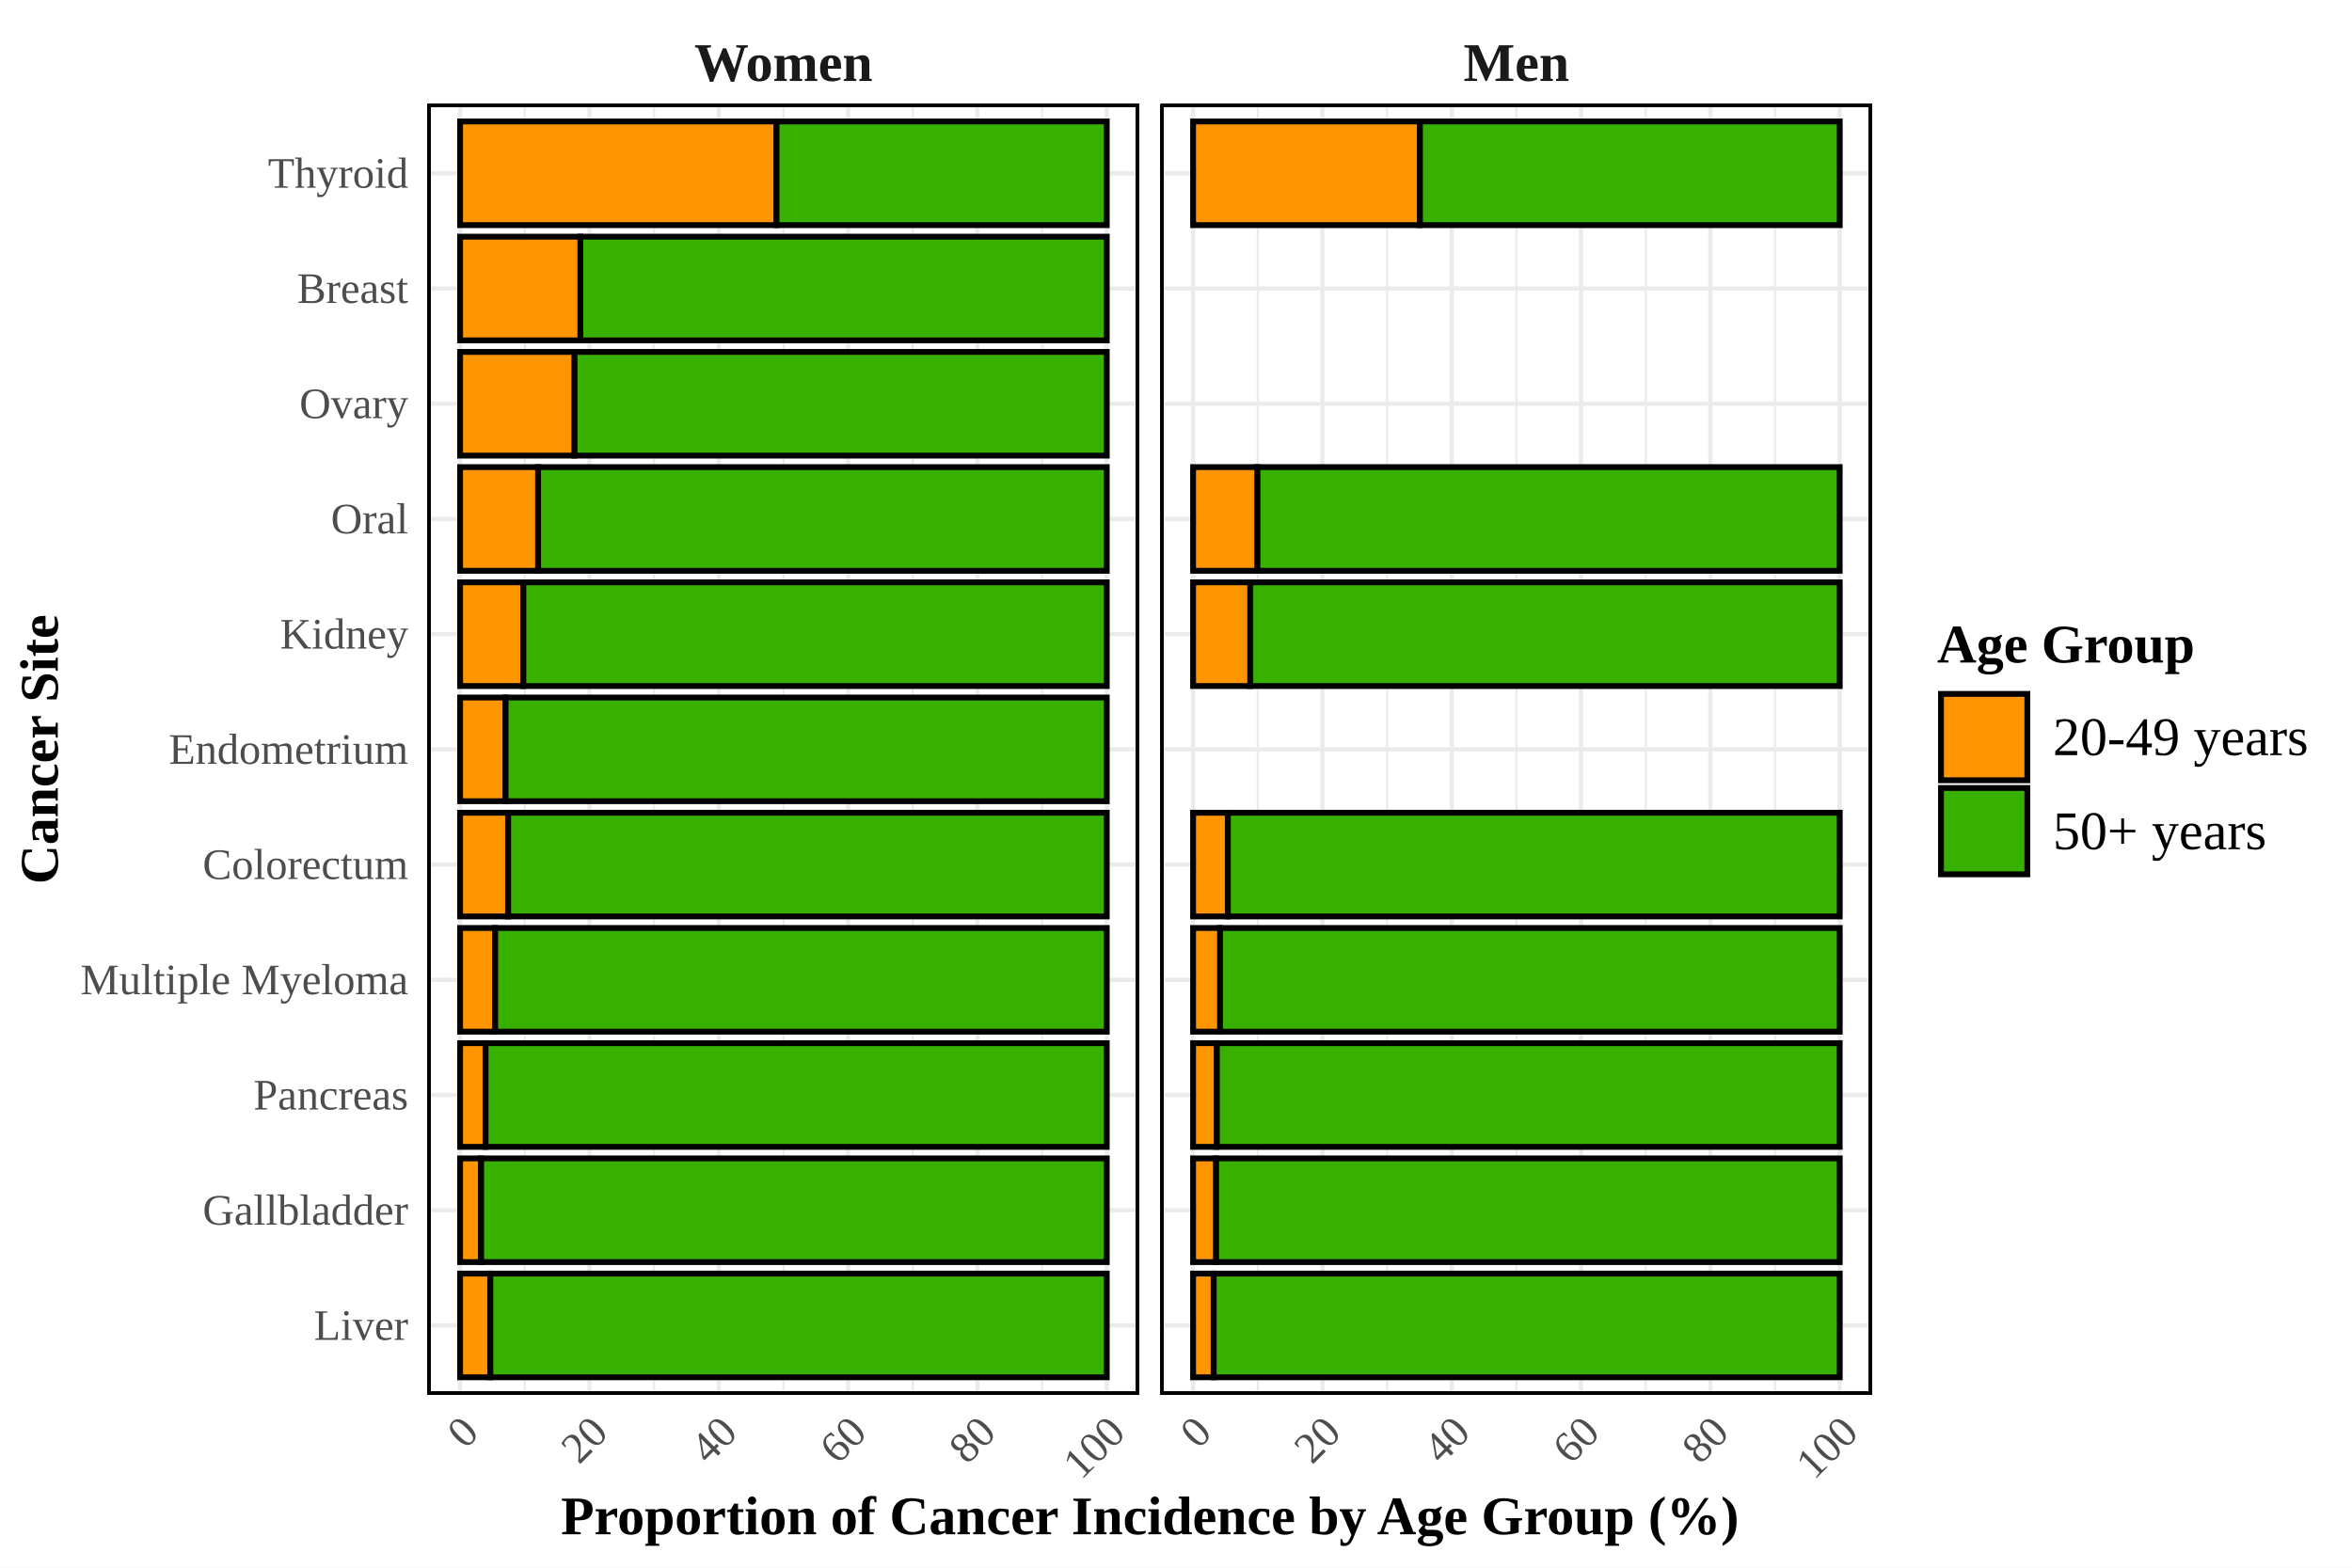
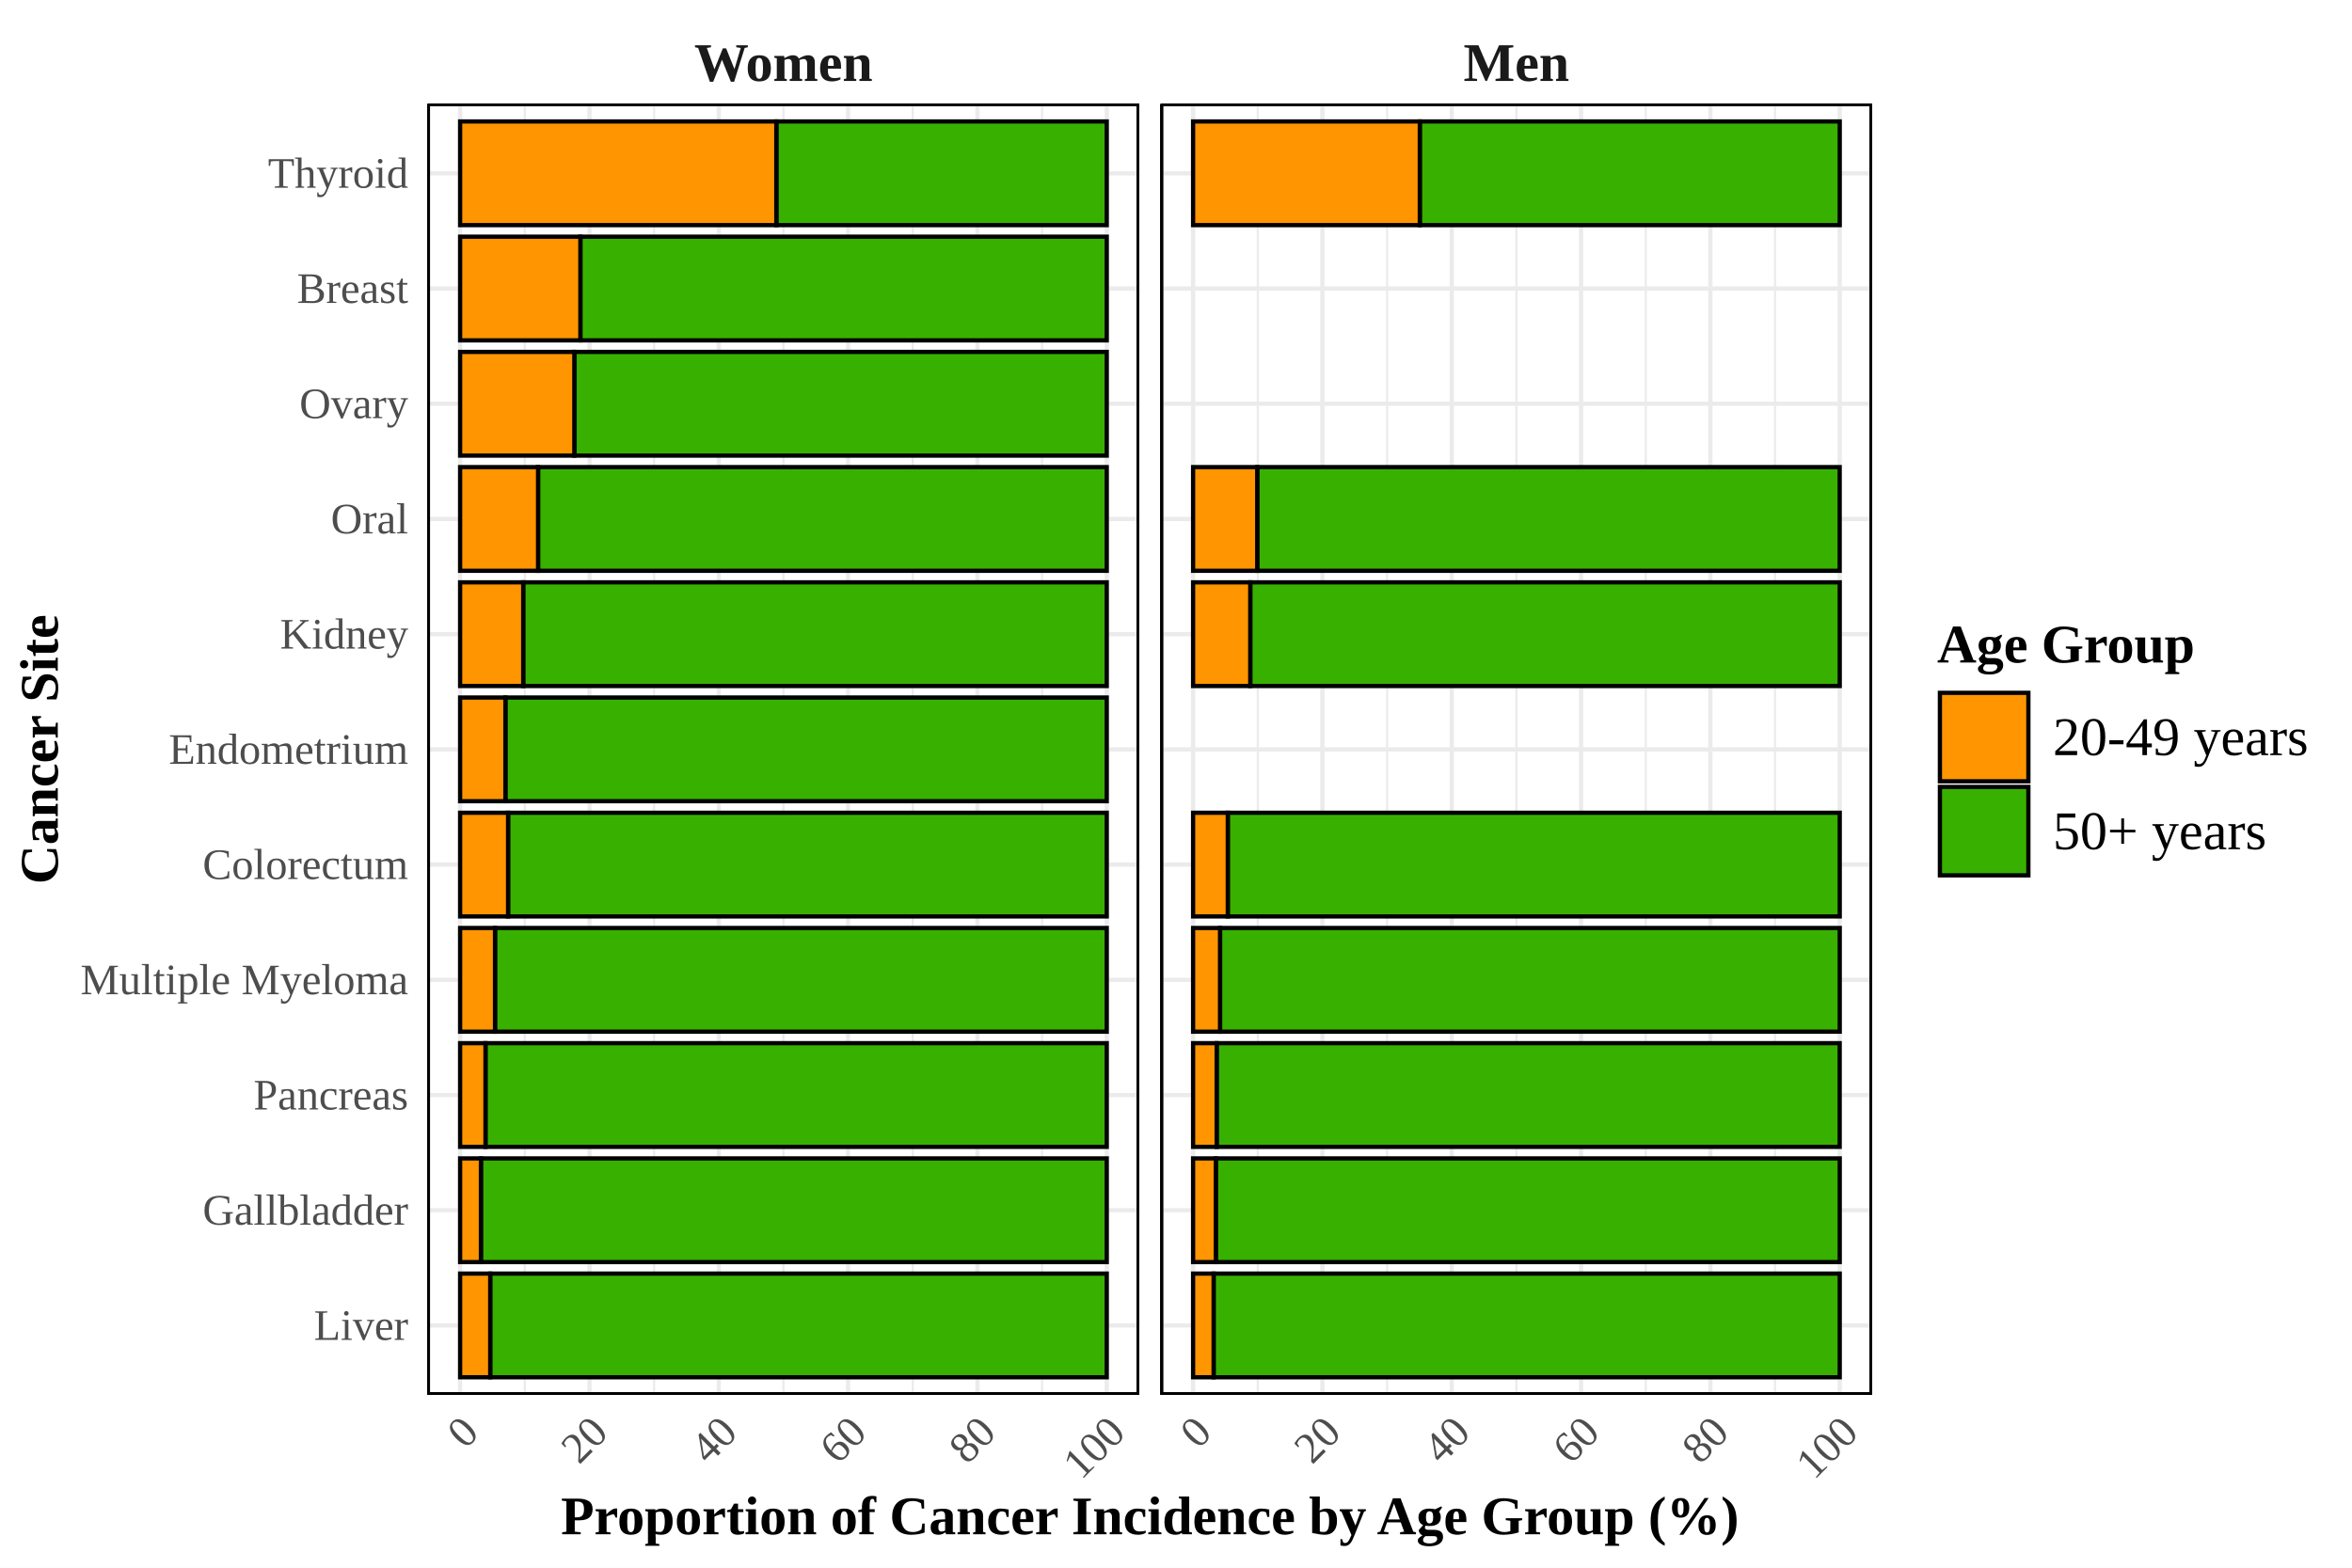
<svg xmlns="http://www.w3.org/2000/svg" class="svglite" width="432.00pt" height="288.00pt" viewBox="0 0 432.00 288.00">
  <defs>
    <style type="text/css">
    .svglite line, .svglite polyline, .svglite polygon, .svglite path, .svglite rect, .svglite circle {
      fill: none;
      stroke: #000000;
      stroke-linecap: round;
      stroke-linejoin: round;
      stroke-miterlimit: 10.00;
    }
    .svglite text {
      white-space: pre;
    }
  </style>
  </defs>
  <rect width="100%" height="100%" style="stroke: none; fill: #FFFFFF;" />
  <defs>
    <clipPath id="cpMC4wMHw0MzIuMDB8MC4wMHwyODguMDA=">
      <rect x="0.00" y="0.00" width="432.00" height="288.00" />
    </clipPath>
  </defs>
  <g clip-path="url(#cpMC4wMHw0MzIuMDB8MC4wMHwyODguMDA=)">
- </g>
+     <rect x="0" y="0.00" width="432.00" height="288.00" style="stroke-width: 0.78; stroke: none; fill: #FFFFFF;" />
+   </g>
  <defs>
    <clipPath id="cpNzguNTh8MjA5LjIyfDE5LjE0fDI1Ni4yMA==">
      <rect x="78.58" y="19.14" width="130.64" height="237.06" />
    </clipPath>
  </defs>
  <g clip-path="url(#cpNzguNTh8MjA5LjIyfDE5LjE0fDI1Ni4yMA==)">
    <polyline points="96.39,256.20 96.39,19.14 " style="stroke-width: 0.39; stroke: #EBEBEB; stroke-linecap: butt;" />
    <polyline points="120.14,256.20 120.14,19.14 " style="stroke-width: 0.39; stroke: #EBEBEB; stroke-linecap: butt;" />
    <polyline points="143.90,256.20 143.90,19.14 " style="stroke-width: 0.39; stroke: #EBEBEB; stroke-linecap: butt;" />
    <polyline points="167.65,256.20 167.65,19.14 " style="stroke-width: 0.39; stroke: #EBEBEB; stroke-linecap: butt;" />
    <polyline points="191.40,256.20 191.40,19.14 " style="stroke-width: 0.39; stroke: #EBEBEB; stroke-linecap: butt;" />
    <polyline points="78.58,243.50 209.22,243.50 " style="stroke-width: 0.78; stroke: #EBEBEB; stroke-linecap: butt;" />
    <polyline points="78.58,222.33 209.22,222.33 " style="stroke-width: 0.78; stroke: #EBEBEB; stroke-linecap: butt;" />
    <polyline points="78.58,201.17 209.22,201.17 " style="stroke-width: 0.78; stroke: #EBEBEB; stroke-linecap: butt;" />
    <polyline points="78.58,180.00 209.22,180.00 " style="stroke-width: 0.78; stroke: #EBEBEB; stroke-linecap: butt;" />
    <polyline points="78.58,158.83 209.22,158.83 " style="stroke-width: 0.78; stroke: #EBEBEB; stroke-linecap: butt;" />
    <polyline points="78.58,137.67 209.22,137.67 " style="stroke-width: 0.78; stroke: #EBEBEB; stroke-linecap: butt;" />
    <polyline points="78.58,116.50 209.22,116.50 " style="stroke-width: 0.78; stroke: #EBEBEB; stroke-linecap: butt;" />
    <polyline points="78.58,95.34 209.22,95.34 " style="stroke-width: 0.78; stroke: #EBEBEB; stroke-linecap: butt;" />
    <polyline points="78.58,74.17 209.22,74.17 " style="stroke-width: 0.78; stroke: #EBEBEB; stroke-linecap: butt;" />
    <polyline points="78.58,53.00 209.22,53.00 " style="stroke-width: 0.78; stroke: #EBEBEB; stroke-linecap: butt;" />
    <polyline points="78.58,31.84 209.22,31.84 " style="stroke-width: 0.78; stroke: #EBEBEB; stroke-linecap: butt;" />
    <polyline points="84.51,256.20 84.51,19.14 " style="stroke-width: 0.78; stroke: #EBEBEB; stroke-linecap: butt;" />
    <polyline points="108.27,256.20 108.27,19.14 " style="stroke-width: 0.78; stroke: #EBEBEB; stroke-linecap: butt;" />
    <polyline points="132.02,256.20 132.02,19.14 " style="stroke-width: 0.78; stroke: #EBEBEB; stroke-linecap: butt;" />
    <polyline points="155.77,256.20 155.77,19.14 " style="stroke-width: 0.78; stroke: #EBEBEB; stroke-linecap: butt;" />
    <polyline points="179.53,256.20 179.53,19.14 " style="stroke-width: 0.78; stroke: #EBEBEB; stroke-linecap: butt;" />
    <polyline points="203.28,256.20 203.28,19.14 " style="stroke-width: 0.78; stroke: #EBEBEB; stroke-linecap: butt;" />
-     <rect x="88.34" y="212.81" width="114.94" height="19.05" style="stroke-width: 1.07; stroke-linecap: butt; stroke-linejoin: miter; fill: #38B000;" />
-     <rect x="89.17" y="191.64" width="114.11" height="19.05" style="stroke-width: 1.07; stroke-linecap: butt; stroke-linejoin: miter; fill: #38B000;" />
-     <rect x="90.04" y="233.97" width="113.24" height="19.05" style="stroke-width: 1.07; stroke-linecap: butt; stroke-linejoin: miter; fill: #38B000;" />
-     <rect x="90.92" y="170.48" width="112.36" height="19.05" style="stroke-width: 1.07; stroke-linecap: butt; stroke-linejoin: miter; fill: #38B000;" />
-     <rect x="92.83" y="128.14" width="110.45" height="19.05" style="stroke-width: 1.07; stroke-linecap: butt; stroke-linejoin: miter; fill: #38B000;" />
-     <rect x="93.32" y="149.31" width="109.96" height="19.05" style="stroke-width: 1.07; stroke-linecap: butt; stroke-linejoin: miter; fill: #38B000;" />
-     <rect x="96.10" y="106.98" width="107.18" height="19.05" style="stroke-width: 1.07; stroke-linecap: butt; stroke-linejoin: miter; fill: #38B000;" />
-     <rect x="98.83" y="85.81" width="104.45" height="19.05" style="stroke-width: 1.07; stroke-linecap: butt; stroke-linejoin: miter; fill: #38B000;" />
-     <rect x="105.49" y="64.65" width="97.79" height="19.05" style="stroke-width: 1.07; stroke-linecap: butt; stroke-linejoin: miter; fill: #38B000;" />
-     <rect x="106.60" y="43.48" width="96.68" height="19.05" style="stroke-width: 1.07; stroke-linecap: butt; stroke-linejoin: miter; fill: #38B000;" />
-     <rect x="142.60" y="22.31" width="60.68" height="19.05" style="stroke-width: 1.07; stroke-linecap: butt; stroke-linejoin: miter; fill: #38B000;" />
-     <rect x="84.51" y="43.48" width="22.09" height="19.05" style="stroke-width: 1.07; stroke-linecap: butt; stroke-linejoin: miter; fill: #FF9500;" />
-     <rect x="84.51" y="149.31" width="8.81" height="19.05" style="stroke-width: 1.07; stroke-linecap: butt; stroke-linejoin: miter; fill: #FF9500;" />
-     <rect x="84.51" y="128.14" width="8.32" height="19.05" style="stroke-width: 1.07; stroke-linecap: butt; stroke-linejoin: miter; fill: #FF9500;" />
-     <rect x="84.51" y="212.81" width="3.82" height="19.05" style="stroke-width: 1.07; stroke-linecap: butt; stroke-linejoin: miter; fill: #FF9500;" />
-     <rect x="84.51" y="106.98" width="11.59" height="19.05" style="stroke-width: 1.07; stroke-linecap: butt; stroke-linejoin: miter; fill: #FF9500;" />
-     <rect x="84.51" y="233.97" width="5.53" height="19.05" style="stroke-width: 1.07; stroke-linecap: butt; stroke-linejoin: miter; fill: #FF9500;" />
-     <rect x="84.51" y="170.48" width="6.41" height="19.05" style="stroke-width: 1.07; stroke-linecap: butt; stroke-linejoin: miter; fill: #FF9500;" />
-     <rect x="84.51" y="85.81" width="14.32" height="19.05" style="stroke-width: 1.07; stroke-linecap: butt; stroke-linejoin: miter; fill: #FF9500;" />
-     <rect x="84.51" y="64.65" width="20.98" height="19.05" style="stroke-width: 1.07; stroke-linecap: butt; stroke-linejoin: miter; fill: #FF9500;" />
-     <rect x="84.51" y="191.64" width="4.66" height="19.05" style="stroke-width: 1.07; stroke-linecap: butt; stroke-linejoin: miter; fill: #FF9500;" />
-     <rect x="84.51" y="22.31" width="58.08" height="19.05" style="stroke-width: 1.07; stroke-linecap: butt; stroke-linejoin: miter; fill: #FF9500;" />
-     <rect x="78.58" y="19.14" width="130.64" height="237.06" style="stroke-width: 1.07; stroke-linecap: butt; stroke-linejoin: miter;" />
-     <rect x="78.58" y="19.14" width="130.64" height="237.06" style="stroke-width: 1.07; stroke-linecap: butt; stroke-linejoin: miter;" />
-     <rect x="78.58" y="19.14" width="130.64" height="237.06" style="stroke-width: 1.07; stroke-linecap: butt; stroke-linejoin: miter;" />
-     <rect x="78.58" y="19.14" width="130.64" height="237.06" style="stroke-width: 1.07; stroke-linecap: butt; stroke-linejoin: miter;" />
-     <rect x="78.58" y="19.14" width="130.64" height="237.06" style="stroke-width: 1.07; stroke-linecap: butt; stroke-linejoin: miter;" />
-     <rect x="78.58" y="19.14" width="130.64" height="237.06" style="stroke-width: 1.07; stroke-linecap: butt; stroke-linejoin: miter;" />
-     <rect x="78.58" y="19.14" width="130.64" height="237.06" style="stroke-width: 1.07; stroke-linecap: butt; stroke-linejoin: miter;" />
-     <rect x="78.58" y="19.14" width="130.64" height="237.06" style="stroke-width: 1.07; stroke-linecap: butt; stroke-linejoin: miter;" />
-     <rect x="78.58" y="19.14" width="130.64" height="237.06" style="stroke-width: 1.07; stroke-linecap: butt; stroke-linejoin: miter;" />
-     <rect x="78.58" y="19.14" width="130.64" height="237.06" style="stroke-width: 1.07; stroke-linecap: butt; stroke-linejoin: miter;" />
-     <rect x="78.58" y="19.14" width="130.64" height="237.06" style="stroke-width: 1.07; stroke-linecap: butt; stroke-linejoin: miter;" />
-     <rect x="78.58" y="19.14" width="130.64" height="237.06" style="stroke-width: 1.07; stroke-linecap: butt; stroke-linejoin: miter;" />
-     <rect x="78.58" y="19.14" width="130.64" height="237.06" style="stroke-width: 1.07; stroke-linecap: butt; stroke-linejoin: miter;" />
-     <rect x="78.58" y="19.14" width="130.64" height="237.06" style="stroke-width: 1.07; stroke-linecap: butt; stroke-linejoin: miter;" />
-     <rect x="78.58" y="19.14" width="130.64" height="237.06" style="stroke-width: 1.07; stroke-linecap: butt; stroke-linejoin: miter;" />
-     <rect x="78.58" y="19.14" width="130.64" height="237.06" style="stroke-width: 1.07; stroke-linecap: butt; stroke-linejoin: miter;" />
-     <rect x="78.58" y="19.14" width="130.64" height="237.06" style="stroke-width: 1.07; stroke-linecap: butt; stroke-linejoin: miter;" />
-     <rect x="78.58" y="19.14" width="130.64" height="237.06" style="stroke-width: 1.07; stroke-linecap: butt; stroke-linejoin: miter;" />
-     <rect x="78.58" y="19.14" width="130.64" height="237.06" style="stroke-width: 1.07; stroke-linecap: butt; stroke-linejoin: miter;" />
-     <rect x="78.58" y="19.14" width="130.64" height="237.06" style="stroke-width: 1.07; stroke-linecap: butt; stroke-linejoin: miter;" />
-     <rect x="78.58" y="19.14" width="130.64" height="237.06" style="stroke-width: 1.07; stroke-linecap: butt; stroke-linejoin: miter;" />
-     <rect x="78.58" y="19.14" width="130.64" height="237.06" style="stroke-width: 1.07; stroke-linecap: butt; stroke-linejoin: miter;" />
+     <rect x="88.34" y="212.81" width="114.94" height="19.05" style="stroke-width: 0.78; stroke-linecap: butt; stroke-linejoin: miter; fill: #38B000;" />
+     <rect x="89.17" y="191.64" width="114.11" height="19.05" style="stroke-width: 0.78; stroke-linecap: butt; stroke-linejoin: miter; fill: #38B000;" />
+     <rect x="90.04" y="233.97" width="113.24" height="19.05" style="stroke-width: 0.78; stroke-linecap: butt; stroke-linejoin: miter; fill: #38B000;" />
+     <rect x="90.92" y="170.48" width="112.36" height="19.05" style="stroke-width: 0.78; stroke-linecap: butt; stroke-linejoin: miter; fill: #38B000;" />
+     <rect x="92.83" y="128.14" width="110.45" height="19.05" style="stroke-width: 0.78; stroke-linecap: butt; stroke-linejoin: miter; fill: #38B000;" />
+     <rect x="93.32" y="149.31" width="109.96" height="19.05" style="stroke-width: 0.78; stroke-linecap: butt; stroke-linejoin: miter; fill: #38B000;" />
+     <rect x="96.10" y="106.98" width="107.18" height="19.05" style="stroke-width: 0.78; stroke-linecap: butt; stroke-linejoin: miter; fill: #38B000;" />
+     <rect x="98.83" y="85.81" width="104.45" height="19.05" style="stroke-width: 0.78; stroke-linecap: butt; stroke-linejoin: miter; fill: #38B000;" />
+     <rect x="105.49" y="64.65" width="97.79" height="19.05" style="stroke-width: 0.78; stroke-linecap: butt; stroke-linejoin: miter; fill: #38B000;" />
+     <rect x="106.60" y="43.48" width="96.68" height="19.05" style="stroke-width: 0.78; stroke-linecap: butt; stroke-linejoin: miter; fill: #38B000;" />
+     <rect x="142.60" y="22.31" width="60.68" height="19.05" style="stroke-width: 0.78; stroke-linecap: butt; stroke-linejoin: miter; fill: #38B000;" />
+     <rect x="84.51" y="43.48" width="22.09" height="19.05" style="stroke-width: 0.78; stroke-linecap: butt; stroke-linejoin: miter; fill: #FF9500;" />
+     <rect x="84.51" y="149.31" width="8.81" height="19.05" style="stroke-width: 0.78; stroke-linecap: butt; stroke-linejoin: miter; fill: #FF9500;" />
+     <rect x="84.51" y="128.14" width="8.32" height="19.05" style="stroke-width: 0.78; stroke-linecap: butt; stroke-linejoin: miter; fill: #FF9500;" />
+     <rect x="84.51" y="212.81" width="3.82" height="19.05" style="stroke-width: 0.78; stroke-linecap: butt; stroke-linejoin: miter; fill: #FF9500;" />
+     <rect x="84.51" y="106.98" width="11.59" height="19.05" style="stroke-width: 0.78; stroke-linecap: butt; stroke-linejoin: miter; fill: #FF9500;" />
+     <rect x="84.51" y="233.97" width="5.53" height="19.05" style="stroke-width: 0.78; stroke-linecap: butt; stroke-linejoin: miter; fill: #FF9500;" />
+     <rect x="84.51" y="170.48" width="6.41" height="19.05" style="stroke-width: 0.78; stroke-linecap: butt; stroke-linejoin: miter; fill: #FF9500;" />
+     <rect x="84.51" y="85.81" width="14.32" height="19.05" style="stroke-width: 0.78; stroke-linecap: butt; stroke-linejoin: miter; fill: #FF9500;" />
+     <rect x="84.51" y="64.65" width="20.98" height="19.05" style="stroke-width: 0.78; stroke-linecap: butt; stroke-linejoin: miter; fill: #FF9500;" />
+     <rect x="84.51" y="191.64" width="4.66" height="19.05" style="stroke-width: 0.78; stroke-linecap: butt; stroke-linejoin: miter; fill: #FF9500;" />
+     <rect x="84.51" y="22.31" width="58.08" height="19.05" style="stroke-width: 0.78; stroke-linecap: butt; stroke-linejoin: miter; fill: #FF9500;" />
+     <rect x="78.58" y="19.14" width="130.64" height="237.06" style="stroke-width: 0.78; stroke-linecap: butt; stroke-linejoin: miter;" />
+     <rect x="78.58" y="19.14" width="130.64" height="237.06" style="stroke-width: 0.78; stroke-linecap: butt; stroke-linejoin: miter;" />
+     <rect x="78.58" y="19.14" width="130.64" height="237.06" style="stroke-width: 0.78; stroke-linecap: butt; stroke-linejoin: miter;" />
+     <rect x="78.58" y="19.14" width="130.64" height="237.06" style="stroke-width: 0.78; stroke-linecap: butt; stroke-linejoin: miter;" />
+     <rect x="78.58" y="19.14" width="130.64" height="237.06" style="stroke-width: 0.78; stroke-linecap: butt; stroke-linejoin: miter;" />
+     <rect x="78.58" y="19.14" width="130.64" height="237.06" style="stroke-width: 0.78; stroke-linecap: butt; stroke-linejoin: miter;" />
+     <rect x="78.58" y="19.14" width="130.64" height="237.06" style="stroke-width: 0.78; stroke-linecap: butt; stroke-linejoin: miter;" />
+     <rect x="78.58" y="19.14" width="130.64" height="237.06" style="stroke-width: 0.78; stroke-linecap: butt; stroke-linejoin: miter;" />
+     <rect x="78.58" y="19.14" width="130.64" height="237.06" style="stroke-width: 0.78; stroke-linecap: butt; stroke-linejoin: miter;" />
+     <rect x="78.58" y="19.14" width="130.64" height="237.06" style="stroke-width: 0.78; stroke-linecap: butt; stroke-linejoin: miter;" />
+     <rect x="78.58" y="19.14" width="130.64" height="237.06" style="stroke-width: 0.78; stroke-linecap: butt; stroke-linejoin: miter;" />
+     <rect x="78.58" y="19.14" width="130.64" height="237.06" style="stroke-width: 0.78; stroke-linecap: butt; stroke-linejoin: miter;" />
+     <rect x="78.58" y="19.14" width="130.64" height="237.06" style="stroke-width: 0.78; stroke-linecap: butt; stroke-linejoin: miter;" />
+     <rect x="78.58" y="19.14" width="130.64" height="237.06" style="stroke-width: 0.78; stroke-linecap: butt; stroke-linejoin: miter;" />
+     <rect x="78.58" y="19.14" width="130.64" height="237.06" style="stroke-width: 0.78; stroke-linecap: butt; stroke-linejoin: miter;" />
+     <rect x="78.58" y="19.14" width="130.64" height="237.06" style="stroke-width: 0.78; stroke-linecap: butt; stroke-linejoin: miter;" />
+     <rect x="78.58" y="19.14" width="130.64" height="237.06" style="stroke-width: 0.78; stroke-linecap: butt; stroke-linejoin: miter;" />
+     <rect x="78.58" y="19.14" width="130.64" height="237.06" style="stroke-width: 0.78; stroke-linecap: butt; stroke-linejoin: miter;" />
+     <rect x="78.58" y="19.14" width="130.64" height="237.06" style="stroke-width: 0.78; stroke-linecap: butt; stroke-linejoin: miter;" />
+     <rect x="78.58" y="19.14" width="130.64" height="237.06" style="stroke-width: 0.78; stroke-linecap: butt; stroke-linejoin: miter;" />
+     <rect x="78.58" y="19.14" width="130.64" height="237.06" style="stroke-width: 0.78; stroke-linecap: butt; stroke-linejoin: miter;" />
+     <rect x="78.58" y="19.14" width="130.64" height="237.06" style="stroke-width: 0.78; stroke-linecap: butt; stroke-linejoin: miter;" />
  </g>
  <g clip-path="url(#cpMC4wMHw0MzIuMDB8MC4wMHwyODguMDA=)">
</g>
  <defs>
    <clipPath id="cpMjEzLjIwfDM0My44NHwxOS4xNHwyNTYuMjA=">
      <rect x="213.20" y="19.14" width="130.64" height="237.06" />
    </clipPath>
  </defs>
  <g clip-path="url(#cpMjEzLjIwfDM0My44NHwxOS4xNHwyNTYuMjA=)">
    <polyline points="231.02,256.20 231.02,19.14 " style="stroke-width: 0.39; stroke: #EBEBEB; stroke-linecap: butt;" />
    <polyline points="254.77,256.20 254.77,19.14 " style="stroke-width: 0.39; stroke: #EBEBEB; stroke-linecap: butt;" />
    <polyline points="278.52,256.20 278.52,19.14 " style="stroke-width: 0.39; stroke: #EBEBEB; stroke-linecap: butt;" />
    <polyline points="302.28,256.20 302.28,19.14 " style="stroke-width: 0.39; stroke: #EBEBEB; stroke-linecap: butt;" />
    <polyline points="326.03,256.20 326.03,19.14 " style="stroke-width: 0.39; stroke: #EBEBEB; stroke-linecap: butt;" />
    <polyline points="213.20,243.50 343.84,243.50 " style="stroke-width: 0.78; stroke: #EBEBEB; stroke-linecap: butt;" />
    <polyline points="213.20,222.33 343.84,222.33 " style="stroke-width: 0.78; stroke: #EBEBEB; stroke-linecap: butt;" />
    <polyline points="213.20,201.17 343.84,201.17 " style="stroke-width: 0.78; stroke: #EBEBEB; stroke-linecap: butt;" />
    <polyline points="213.20,180.00 343.84,180.00 " style="stroke-width: 0.78; stroke: #EBEBEB; stroke-linecap: butt;" />
    <polyline points="213.20,158.83 343.84,158.83 " style="stroke-width: 0.78; stroke: #EBEBEB; stroke-linecap: butt;" />
    <polyline points="213.20,137.67 343.84,137.67 " style="stroke-width: 0.78; stroke: #EBEBEB; stroke-linecap: butt;" />
    <polyline points="213.20,116.50 343.84,116.50 " style="stroke-width: 0.78; stroke: #EBEBEB; stroke-linecap: butt;" />
    <polyline points="213.20,95.34 343.84,95.34 " style="stroke-width: 0.78; stroke: #EBEBEB; stroke-linecap: butt;" />
    <polyline points="213.20,74.17 343.84,74.17 " style="stroke-width: 0.78; stroke: #EBEBEB; stroke-linecap: butt;" />
    <polyline points="213.20,53.00 343.84,53.00 " style="stroke-width: 0.78; stroke: #EBEBEB; stroke-linecap: butt;" />
    <polyline points="213.20,31.84 343.84,31.84 " style="stroke-width: 0.78; stroke: #EBEBEB; stroke-linecap: butt;" />
    <polyline points="219.14,256.20 219.14,19.14 " style="stroke-width: 0.78; stroke: #EBEBEB; stroke-linecap: butt;" />
    <polyline points="242.89,256.20 242.89,19.14 " style="stroke-width: 0.78; stroke: #EBEBEB; stroke-linecap: butt;" />
    <polyline points="266.65,256.20 266.65,19.14 " style="stroke-width: 0.78; stroke: #EBEBEB; stroke-linecap: butt;" />
    <polyline points="290.40,256.20 290.40,19.14 " style="stroke-width: 0.78; stroke: #EBEBEB; stroke-linecap: butt;" />
    <polyline points="314.15,256.20 314.15,19.14 " style="stroke-width: 0.78; stroke: #EBEBEB; stroke-linecap: butt;" />
    <polyline points="337.91,256.20 337.91,19.14 " style="stroke-width: 0.78; stroke: #EBEBEB; stroke-linecap: butt;" />
-     <rect x="222.91" y="233.97" width="115.00" height="19.05" style="stroke-width: 1.07; stroke-linecap: butt; stroke-linejoin: miter; fill: #38B000;" />
-     <rect x="223.33" y="212.81" width="114.58" height="19.05" style="stroke-width: 1.07; stroke-linecap: butt; stroke-linejoin: miter; fill: #38B000;" />
-     <rect x="223.47" y="191.64" width="114.43" height="19.05" style="stroke-width: 1.07; stroke-linecap: butt; stroke-linejoin: miter; fill: #38B000;" />
-     <rect x="224.09" y="170.48" width="113.82" height="19.05" style="stroke-width: 1.07; stroke-linecap: butt; stroke-linejoin: miter; fill: #38B000;" />
-     <rect x="225.51" y="149.31" width="112.40" height="19.05" style="stroke-width: 1.07; stroke-linecap: butt; stroke-linejoin: miter; fill: #38B000;" />
-     <rect x="229.64" y="106.98" width="108.27" height="19.05" style="stroke-width: 1.07; stroke-linecap: butt; stroke-linejoin: miter; fill: #38B000;" />
-     <rect x="230.92" y="85.81" width="106.98" height="19.05" style="stroke-width: 1.07; stroke-linecap: butt; stroke-linejoin: miter; fill: #38B000;" />
-     <rect x="260.78" y="22.31" width="77.13" height="19.05" style="stroke-width: 1.07; stroke-linecap: butt; stroke-linejoin: miter; fill: #38B000;" />
-     <rect x="219.14" y="22.31" width="41.64" height="19.05" style="stroke-width: 1.07; stroke-linecap: butt; stroke-linejoin: miter; fill: #FF9500;" />
-     <rect x="219.14" y="85.81" width="11.78" height="19.05" style="stroke-width: 1.07; stroke-linecap: butt; stroke-linejoin: miter; fill: #FF9500;" />
-     <rect x="219.14" y="106.98" width="10.50" height="19.05" style="stroke-width: 1.07; stroke-linecap: butt; stroke-linejoin: miter; fill: #FF9500;" />
-     <rect x="219.14" y="149.31" width="6.37" height="19.05" style="stroke-width: 1.07; stroke-linecap: butt; stroke-linejoin: miter; fill: #FF9500;" />
-     <rect x="219.14" y="170.48" width="4.95" height="19.05" style="stroke-width: 1.07; stroke-linecap: butt; stroke-linejoin: miter; fill: #FF9500;" />
-     <rect x="219.14" y="191.64" width="4.33" height="19.05" style="stroke-width: 1.07; stroke-linecap: butt; stroke-linejoin: miter; fill: #FF9500;" />
-     <rect x="219.14" y="212.81" width="4.18" height="19.05" style="stroke-width: 1.07; stroke-linecap: butt; stroke-linejoin: miter; fill: #FF9500;" />
-     <rect x="219.14" y="233.97" width="3.77" height="19.05" style="stroke-width: 1.07; stroke-linecap: butt; stroke-linejoin: miter; fill: #FF9500;" />
-     <rect x="213.20" y="19.14" width="130.64" height="237.06" style="stroke-width: 1.07; stroke-linecap: butt; stroke-linejoin: miter;" />
-     <rect x="213.20" y="19.14" width="130.64" height="237.06" style="stroke-width: 1.07; stroke-linecap: butt; stroke-linejoin: miter;" />
-     <rect x="213.20" y="19.14" width="130.64" height="237.06" style="stroke-width: 1.07; stroke-linecap: butt; stroke-linejoin: miter;" />
-     <rect x="213.20" y="19.14" width="130.64" height="237.06" style="stroke-width: 1.07; stroke-linecap: butt; stroke-linejoin: miter;" />
-     <rect x="213.20" y="19.14" width="130.64" height="237.06" style="stroke-width: 1.07; stroke-linecap: butt; stroke-linejoin: miter;" />
-     <rect x="213.20" y="19.14" width="130.64" height="237.06" style="stroke-width: 1.07; stroke-linecap: butt; stroke-linejoin: miter;" />
-     <rect x="213.20" y="19.14" width="130.64" height="237.06" style="stroke-width: 1.07; stroke-linecap: butt; stroke-linejoin: miter;" />
-     <rect x="213.20" y="19.14" width="130.64" height="237.06" style="stroke-width: 1.07; stroke-linecap: butt; stroke-linejoin: miter;" />
-     <rect x="213.20" y="19.14" width="130.64" height="237.06" style="stroke-width: 1.07; stroke-linecap: butt; stroke-linejoin: miter;" />
-     <rect x="213.20" y="19.14" width="130.64" height="237.06" style="stroke-width: 1.07; stroke-linecap: butt; stroke-linejoin: miter;" />
-     <rect x="213.20" y="19.14" width="130.64" height="237.06" style="stroke-width: 1.07; stroke-linecap: butt; stroke-linejoin: miter;" />
-     <rect x="213.20" y="19.14" width="130.64" height="237.06" style="stroke-width: 1.07; stroke-linecap: butt; stroke-linejoin: miter;" />
-     <rect x="213.20" y="19.14" width="130.64" height="237.06" style="stroke-width: 1.07; stroke-linecap: butt; stroke-linejoin: miter;" />
-     <rect x="213.20" y="19.14" width="130.64" height="237.06" style="stroke-width: 1.07; stroke-linecap: butt; stroke-linejoin: miter;" />
-     <rect x="213.20" y="19.14" width="130.64" height="237.06" style="stroke-width: 1.07; stroke-linecap: butt; stroke-linejoin: miter;" />
-     <rect x="213.20" y="19.14" width="130.64" height="237.06" style="stroke-width: 1.07; stroke-linecap: butt; stroke-linejoin: miter;" />
+     <rect x="222.91" y="233.97" width="115.00" height="19.05" style="stroke-width: 0.78; stroke-linecap: butt; stroke-linejoin: miter; fill: #38B000;" />
+     <rect x="223.33" y="212.81" width="114.58" height="19.05" style="stroke-width: 0.78; stroke-linecap: butt; stroke-linejoin: miter; fill: #38B000;" />
+     <rect x="223.47" y="191.64" width="114.43" height="19.05" style="stroke-width: 0.78; stroke-linecap: butt; stroke-linejoin: miter; fill: #38B000;" />
+     <rect x="224.09" y="170.48" width="113.82" height="19.05" style="stroke-width: 0.78; stroke-linecap: butt; stroke-linejoin: miter; fill: #38B000;" />
+     <rect x="225.51" y="149.31" width="112.40" height="19.05" style="stroke-width: 0.78; stroke-linecap: butt; stroke-linejoin: miter; fill: #38B000;" />
+     <rect x="229.64" y="106.98" width="108.27" height="19.05" style="stroke-width: 0.78; stroke-linecap: butt; stroke-linejoin: miter; fill: #38B000;" />
+     <rect x="230.92" y="85.81" width="106.98" height="19.05" style="stroke-width: 0.78; stroke-linecap: butt; stroke-linejoin: miter; fill: #38B000;" />
+     <rect x="260.78" y="22.31" width="77.13" height="19.05" style="stroke-width: 0.78; stroke-linecap: butt; stroke-linejoin: miter; fill: #38B000;" />
+     <rect x="219.14" y="22.31" width="41.64" height="19.05" style="stroke-width: 0.78; stroke-linecap: butt; stroke-linejoin: miter; fill: #FF9500;" />
+     <rect x="219.14" y="85.81" width="11.78" height="19.05" style="stroke-width: 0.78; stroke-linecap: butt; stroke-linejoin: miter; fill: #FF9500;" />
+     <rect x="219.14" y="106.98" width="10.50" height="19.05" style="stroke-width: 0.78; stroke-linecap: butt; stroke-linejoin: miter; fill: #FF9500;" />
+     <rect x="219.14" y="149.31" width="6.37" height="19.05" style="stroke-width: 0.78; stroke-linecap: butt; stroke-linejoin: miter; fill: #FF9500;" />
+     <rect x="219.14" y="170.48" width="4.95" height="19.05" style="stroke-width: 0.78; stroke-linecap: butt; stroke-linejoin: miter; fill: #FF9500;" />
+     <rect x="219.14" y="191.64" width="4.33" height="19.05" style="stroke-width: 0.78; stroke-linecap: butt; stroke-linejoin: miter; fill: #FF9500;" />
+     <rect x="219.14" y="212.81" width="4.18" height="19.05" style="stroke-width: 0.78; stroke-linecap: butt; stroke-linejoin: miter; fill: #FF9500;" />
+     <rect x="219.14" y="233.97" width="3.77" height="19.05" style="stroke-width: 0.78; stroke-linecap: butt; stroke-linejoin: miter; fill: #FF9500;" />
+     <rect x="213.20" y="19.14" width="130.64" height="237.06" style="stroke-width: 0.78; stroke-linecap: butt; stroke-linejoin: miter;" />
+     <rect x="213.20" y="19.14" width="130.64" height="237.06" style="stroke-width: 0.78; stroke-linecap: butt; stroke-linejoin: miter;" />
+     <rect x="213.20" y="19.14" width="130.64" height="237.06" style="stroke-width: 0.78; stroke-linecap: butt; stroke-linejoin: miter;" />
+     <rect x="213.20" y="19.14" width="130.64" height="237.06" style="stroke-width: 0.78; stroke-linecap: butt; stroke-linejoin: miter;" />
+     <rect x="213.20" y="19.14" width="130.64" height="237.06" style="stroke-width: 0.78; stroke-linecap: butt; stroke-linejoin: miter;" />
+     <rect x="213.20" y="19.14" width="130.64" height="237.06" style="stroke-width: 0.78; stroke-linecap: butt; stroke-linejoin: miter;" />
+     <rect x="213.20" y="19.14" width="130.64" height="237.06" style="stroke-width: 0.78; stroke-linecap: butt; stroke-linejoin: miter;" />
+     <rect x="213.20" y="19.14" width="130.64" height="237.06" style="stroke-width: 0.78; stroke-linecap: butt; stroke-linejoin: miter;" />
+     <rect x="213.20" y="19.14" width="130.64" height="237.06" style="stroke-width: 0.78; stroke-linecap: butt; stroke-linejoin: miter;" />
+     <rect x="213.20" y="19.14" width="130.64" height="237.06" style="stroke-width: 0.78; stroke-linecap: butt; stroke-linejoin: miter;" />
+     <rect x="213.20" y="19.14" width="130.64" height="237.06" style="stroke-width: 0.78; stroke-linecap: butt; stroke-linejoin: miter;" />
+     <rect x="213.20" y="19.14" width="130.64" height="237.06" style="stroke-width: 0.78; stroke-linecap: butt; stroke-linejoin: miter;" />
+     <rect x="213.20" y="19.14" width="130.64" height="237.06" style="stroke-width: 0.78; stroke-linecap: butt; stroke-linejoin: miter;" />
+     <rect x="213.20" y="19.14" width="130.64" height="237.06" style="stroke-width: 0.78; stroke-linecap: butt; stroke-linejoin: miter;" />
+     <rect x="213.20" y="19.14" width="130.64" height="237.06" style="stroke-width: 0.78; stroke-linecap: butt; stroke-linejoin: miter;" />
+     <rect x="213.20" y="19.14" width="130.64" height="237.06" style="stroke-width: 0.78; stroke-linecap: butt; stroke-linejoin: miter;" />
  </g>
  <g clip-path="url(#cpMC4wMHw0MzIuMDB8MC4wMHwyODguMDA=)">
</g>
  <defs>
    <clipPath id="cpNzguNTh8MjA5LjIyfDMuOTl8MTkuMTQ=">
      <rect x="78.58" y="3.99" width="130.64" height="15.15" />
    </clipPath>
  </defs>
  <g clip-path="url(#cpNzguNTh8MjA5LjIyfDMuOTl8MTkuMTQ=)">
    <text x="143.90" y="14.87" text-anchor="middle" style="font-size: 10.00px; font-weight: bold;fill: #1A1A1A; font-family: &quot;Times New Roman&quot;;" textLength="32.79px" lengthAdjust="spacingAndGlyphs">Women</text>
  </g>
  <g clip-path="url(#cpMC4wMHw0MzIuMDB8MC4wMHwyODguMDA=)">
</g>
  <defs>
    <clipPath id="cpMjEzLjIwfDM0My44NHwzLjk5fDE5LjE0">
      <rect x="213.20" y="3.99" width="130.64" height="15.15" />
    </clipPath>
  </defs>
  <g clip-path="url(#cpMjEzLjIwfDM0My44NHwzLjk5fDE5LjE0)">
    <text x="278.52" y="14.87" text-anchor="middle" style="font-size: 10.00px; font-weight: bold;fill: #1A1A1A; font-family: &quot;Times New Roman&quot;;" textLength="19.45px" lengthAdjust="spacingAndGlyphs">Men</text>
  </g>
  <g clip-path="url(#cpMC4wMHw0MzIuMDB8MC4wMHwyODguMDA=)">
    <text transform="translate(88.26,263.53) rotate(-45)" text-anchor="end" style="font-size: 8.00px;fill: #4D4D4D; font-family: &quot;Times New Roman&quot;;" textLength="4.00px" lengthAdjust="spacingAndGlyphs">0</text>
    <text transform="translate(112.01,263.53) rotate(-45)" text-anchor="end" style="font-size: 8.00px;fill: #4D4D4D; font-family: &quot;Times New Roman&quot;;" textLength="8.01px" lengthAdjust="spacingAndGlyphs">20</text>
    <text transform="translate(135.77,263.53) rotate(-45)" text-anchor="end" style="font-size: 8.00px;fill: #4D4D4D; font-family: &quot;Times New Roman&quot;;" textLength="8.01px" lengthAdjust="spacingAndGlyphs">40</text>
    <text transform="translate(159.52,263.53) rotate(-45)" text-anchor="end" style="font-size: 8.00px;fill: #4D4D4D; font-family: &quot;Times New Roman&quot;;" textLength="8.01px" lengthAdjust="spacingAndGlyphs">60</text>
    <text transform="translate(183.27,263.53) rotate(-45)" text-anchor="end" style="font-size: 8.00px;fill: #4D4D4D; font-family: &quot;Times New Roman&quot;;" textLength="8.01px" lengthAdjust="spacingAndGlyphs">80</text>
    <text transform="translate(207.03,263.53) rotate(-45)" text-anchor="end" style="font-size: 8.00px;fill: #4D4D4D; font-family: &quot;Times New Roman&quot;;" textLength="12.01px" lengthAdjust="spacingAndGlyphs">100</text>
    <text transform="translate(222.89,263.53) rotate(-45)" text-anchor="end" style="font-size: 8.00px;fill: #4D4D4D; font-family: &quot;Times New Roman&quot;;" textLength="4.00px" lengthAdjust="spacingAndGlyphs">0</text>
    <text transform="translate(246.64,263.53) rotate(-45)" text-anchor="end" style="font-size: 8.00px;fill: #4D4D4D; font-family: &quot;Times New Roman&quot;;" textLength="8.01px" lengthAdjust="spacingAndGlyphs">20</text>
    <text transform="translate(270.39,263.53) rotate(-45)" text-anchor="end" style="font-size: 8.00px;fill: #4D4D4D; font-family: &quot;Times New Roman&quot;;" textLength="8.01px" lengthAdjust="spacingAndGlyphs">40</text>
    <text transform="translate(294.15,263.53) rotate(-45)" text-anchor="end" style="font-size: 8.00px;fill: #4D4D4D; font-family: &quot;Times New Roman&quot;;" textLength="8.01px" lengthAdjust="spacingAndGlyphs">60</text>
    <text transform="translate(317.90,263.53) rotate(-45)" text-anchor="end" style="font-size: 8.00px;fill: #4D4D4D; font-family: &quot;Times New Roman&quot;;" textLength="8.01px" lengthAdjust="spacingAndGlyphs">80</text>
    <text transform="translate(341.65,263.53) rotate(-45)" text-anchor="end" style="font-size: 8.00px;fill: #4D4D4D; font-family: &quot;Times New Roman&quot;;" textLength="12.01px" lengthAdjust="spacingAndGlyphs">100</text>
    <text x="74.99" y="246.15" text-anchor="end" style="font-size: 8.00px;fill: #4D4D4D; font-family: &quot;Times New Roman&quot;;" textLength="17.33px" lengthAdjust="spacingAndGlyphs">Liver</text>
    <text x="74.99" y="224.98" text-anchor="end" style="font-size: 8.00px;fill: #4D4D4D; font-family: &quot;Times New Roman&quot;;" textLength="37.77px" lengthAdjust="spacingAndGlyphs">Gallbladder</text>
    <text x="74.99" y="203.82" text-anchor="end" style="font-size: 8.00px;fill: #4D4D4D; font-family: &quot;Times New Roman&quot;;" textLength="28.43px" lengthAdjust="spacingAndGlyphs">Pancreas</text>
    <text x="74.99" y="182.65" text-anchor="end" style="font-size: 8.00px;fill: #4D4D4D; font-family: &quot;Times New Roman&quot;;" textLength="60.24px" lengthAdjust="spacingAndGlyphs">Multiple Myeloma</text>
    <text x="74.99" y="161.48" text-anchor="end" style="font-size: 8.00px;fill: #4D4D4D; font-family: &quot;Times New Roman&quot;;" textLength="37.78px" lengthAdjust="spacingAndGlyphs">Colorectum</text>
    <text x="74.99" y="140.32" text-anchor="end" style="font-size: 8.00px;fill: #4D4D4D; font-family: &quot;Times New Roman&quot;;" textLength="44.01px" lengthAdjust="spacingAndGlyphs">Endometrium</text>
    <text x="74.99" y="119.15" text-anchor="end" style="font-size: 8.00px;fill: #4D4D4D; font-family: &quot;Times New Roman&quot;;" textLength="23.56px" lengthAdjust="spacingAndGlyphs">Kidney</text>
    <text x="74.99" y="97.99" text-anchor="end" style="font-size: 8.00px;fill: #4D4D4D; font-family: &quot;Times New Roman&quot;;" textLength="14.21px" lengthAdjust="spacingAndGlyphs">Oral</text>
    <text x="74.99" y="76.82" text-anchor="end" style="font-size: 8.00px;fill: #4D4D4D; font-family: &quot;Times New Roman&quot;;" textLength="19.99px" lengthAdjust="spacingAndGlyphs">Ovary</text>
    <text x="74.99" y="55.65" text-anchor="end" style="font-size: 8.00px;fill: #4D4D4D; font-family: &quot;Times New Roman&quot;;" textLength="20.43px" lengthAdjust="spacingAndGlyphs">Breast</text>
    <text x="74.99" y="34.49" text-anchor="end" style="font-size: 8.00px;fill: #4D4D4D; font-family: &quot;Times New Roman&quot;;" textLength="25.79px" lengthAdjust="spacingAndGlyphs">Thyroid</text>
    <text x="211.21" y="281.86" text-anchor="middle" style="font-size: 10.00px; font-weight: bold; font-family: &quot;Times New Roman&quot;;" textLength="216.50px" lengthAdjust="spacingAndGlyphs">Proportion of Cancer Incidence by Age Group (%)</text>
    <text transform="translate(10.61,137.67) rotate(-90)" text-anchor="middle" style="font-size: 10.00px; font-weight: bold; font-family: &quot;Times New Roman&quot;;" textLength="49.56px" lengthAdjust="spacingAndGlyphs">Cancer Site</text>
    <text x="355.80" y="121.71" style="font-size: 10.00px; font-weight: bold; font-family: &quot;Times New Roman&quot;;" textLength="47.34px" lengthAdjust="spacingAndGlyphs">Age Group</text>
-     <rect x="356.51" y="127.48" width="15.86" height="15.86" style="stroke-width: 1.07; stroke-linecap: butt; stroke-linejoin: miter; fill: #FF9500;" />
-     <rect x="356.51" y="144.76" width="15.86" height="15.86" style="stroke-width: 1.07; stroke-linecap: butt; stroke-linejoin: miter; fill: #38B000;" />
+     <rect x="356.31" y="127.28" width="16.25" height="16.25" style="stroke-width: 0.78; stroke-linecap: butt; stroke-linejoin: miter; fill: #FF9500;" />
+     <rect x="356.31" y="144.56" width="16.25" height="16.25" style="stroke-width: 0.78; stroke-linecap: butt; stroke-linejoin: miter; fill: #38B000;" />
    <text x="377.06" y="138.72" style="font-size: 10.00px; font-family: &quot;Times New Roman&quot;;" textLength="46.97px" lengthAdjust="spacingAndGlyphs">20-49 years</text>
    <text x="377.06" y="156.00" style="font-size: 10.00px; font-family: &quot;Times New Roman&quot;;" textLength="39.26px" lengthAdjust="spacingAndGlyphs">50+ years</text>
  </g>
</svg>
